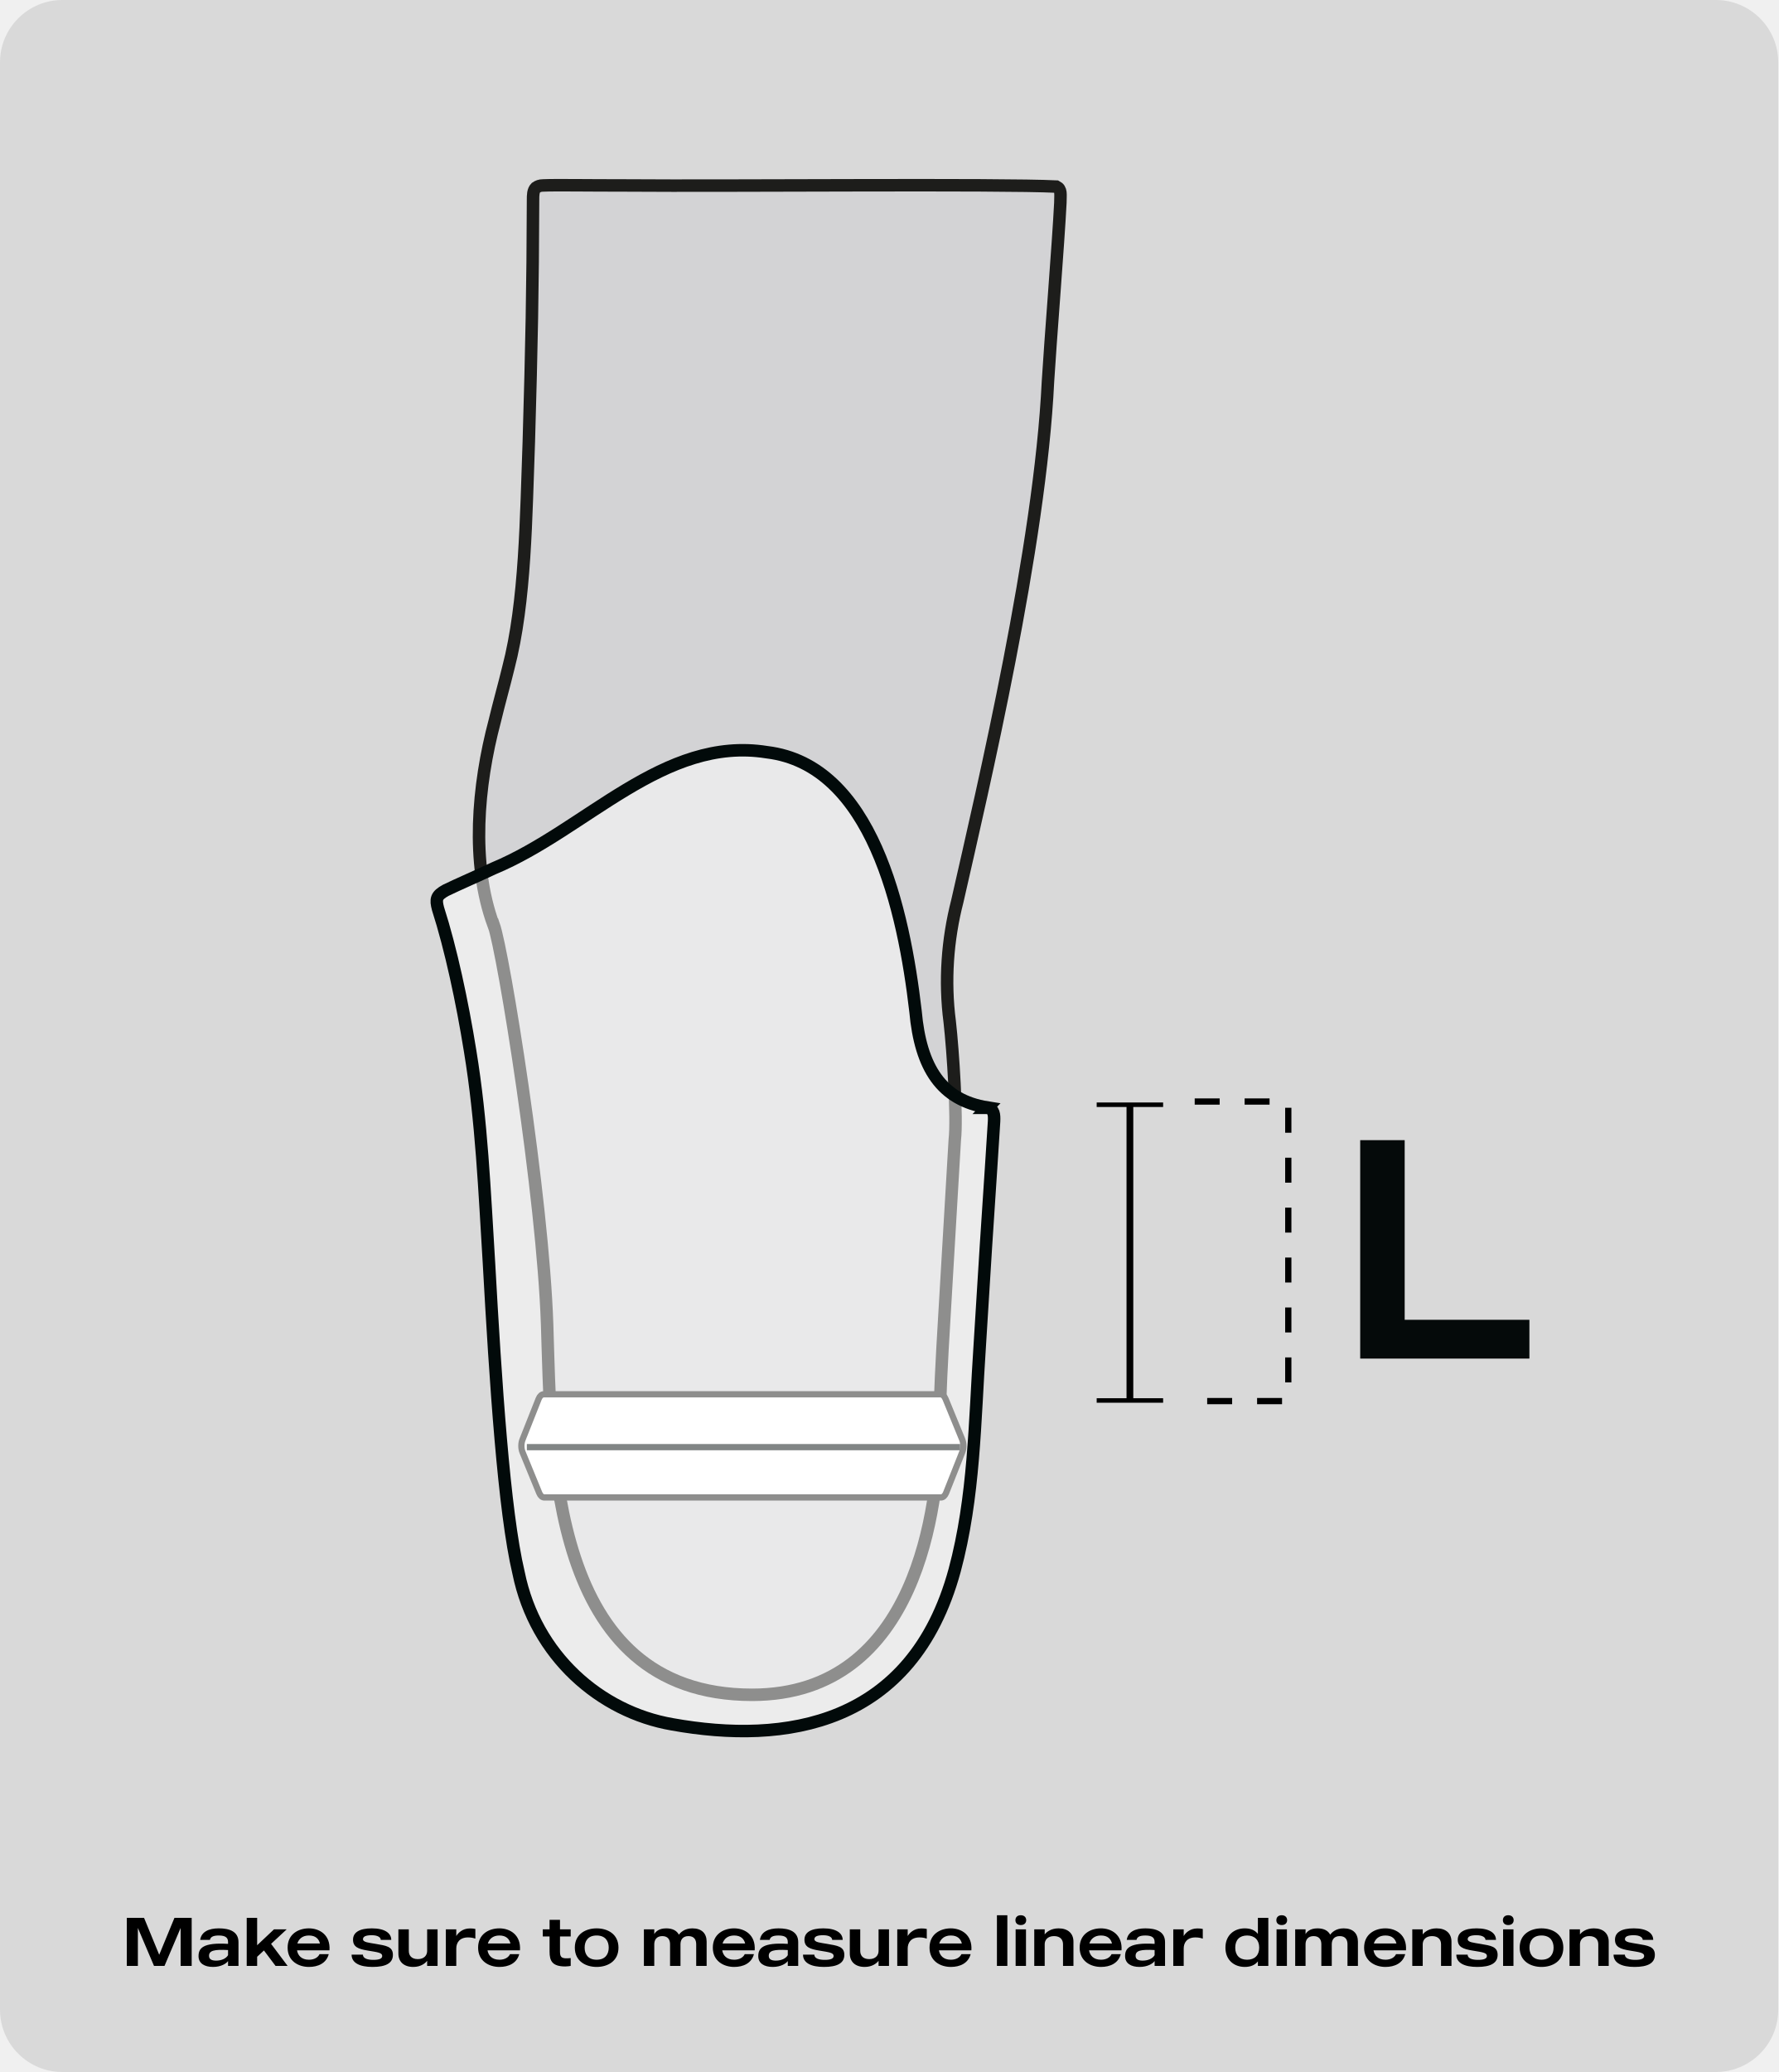
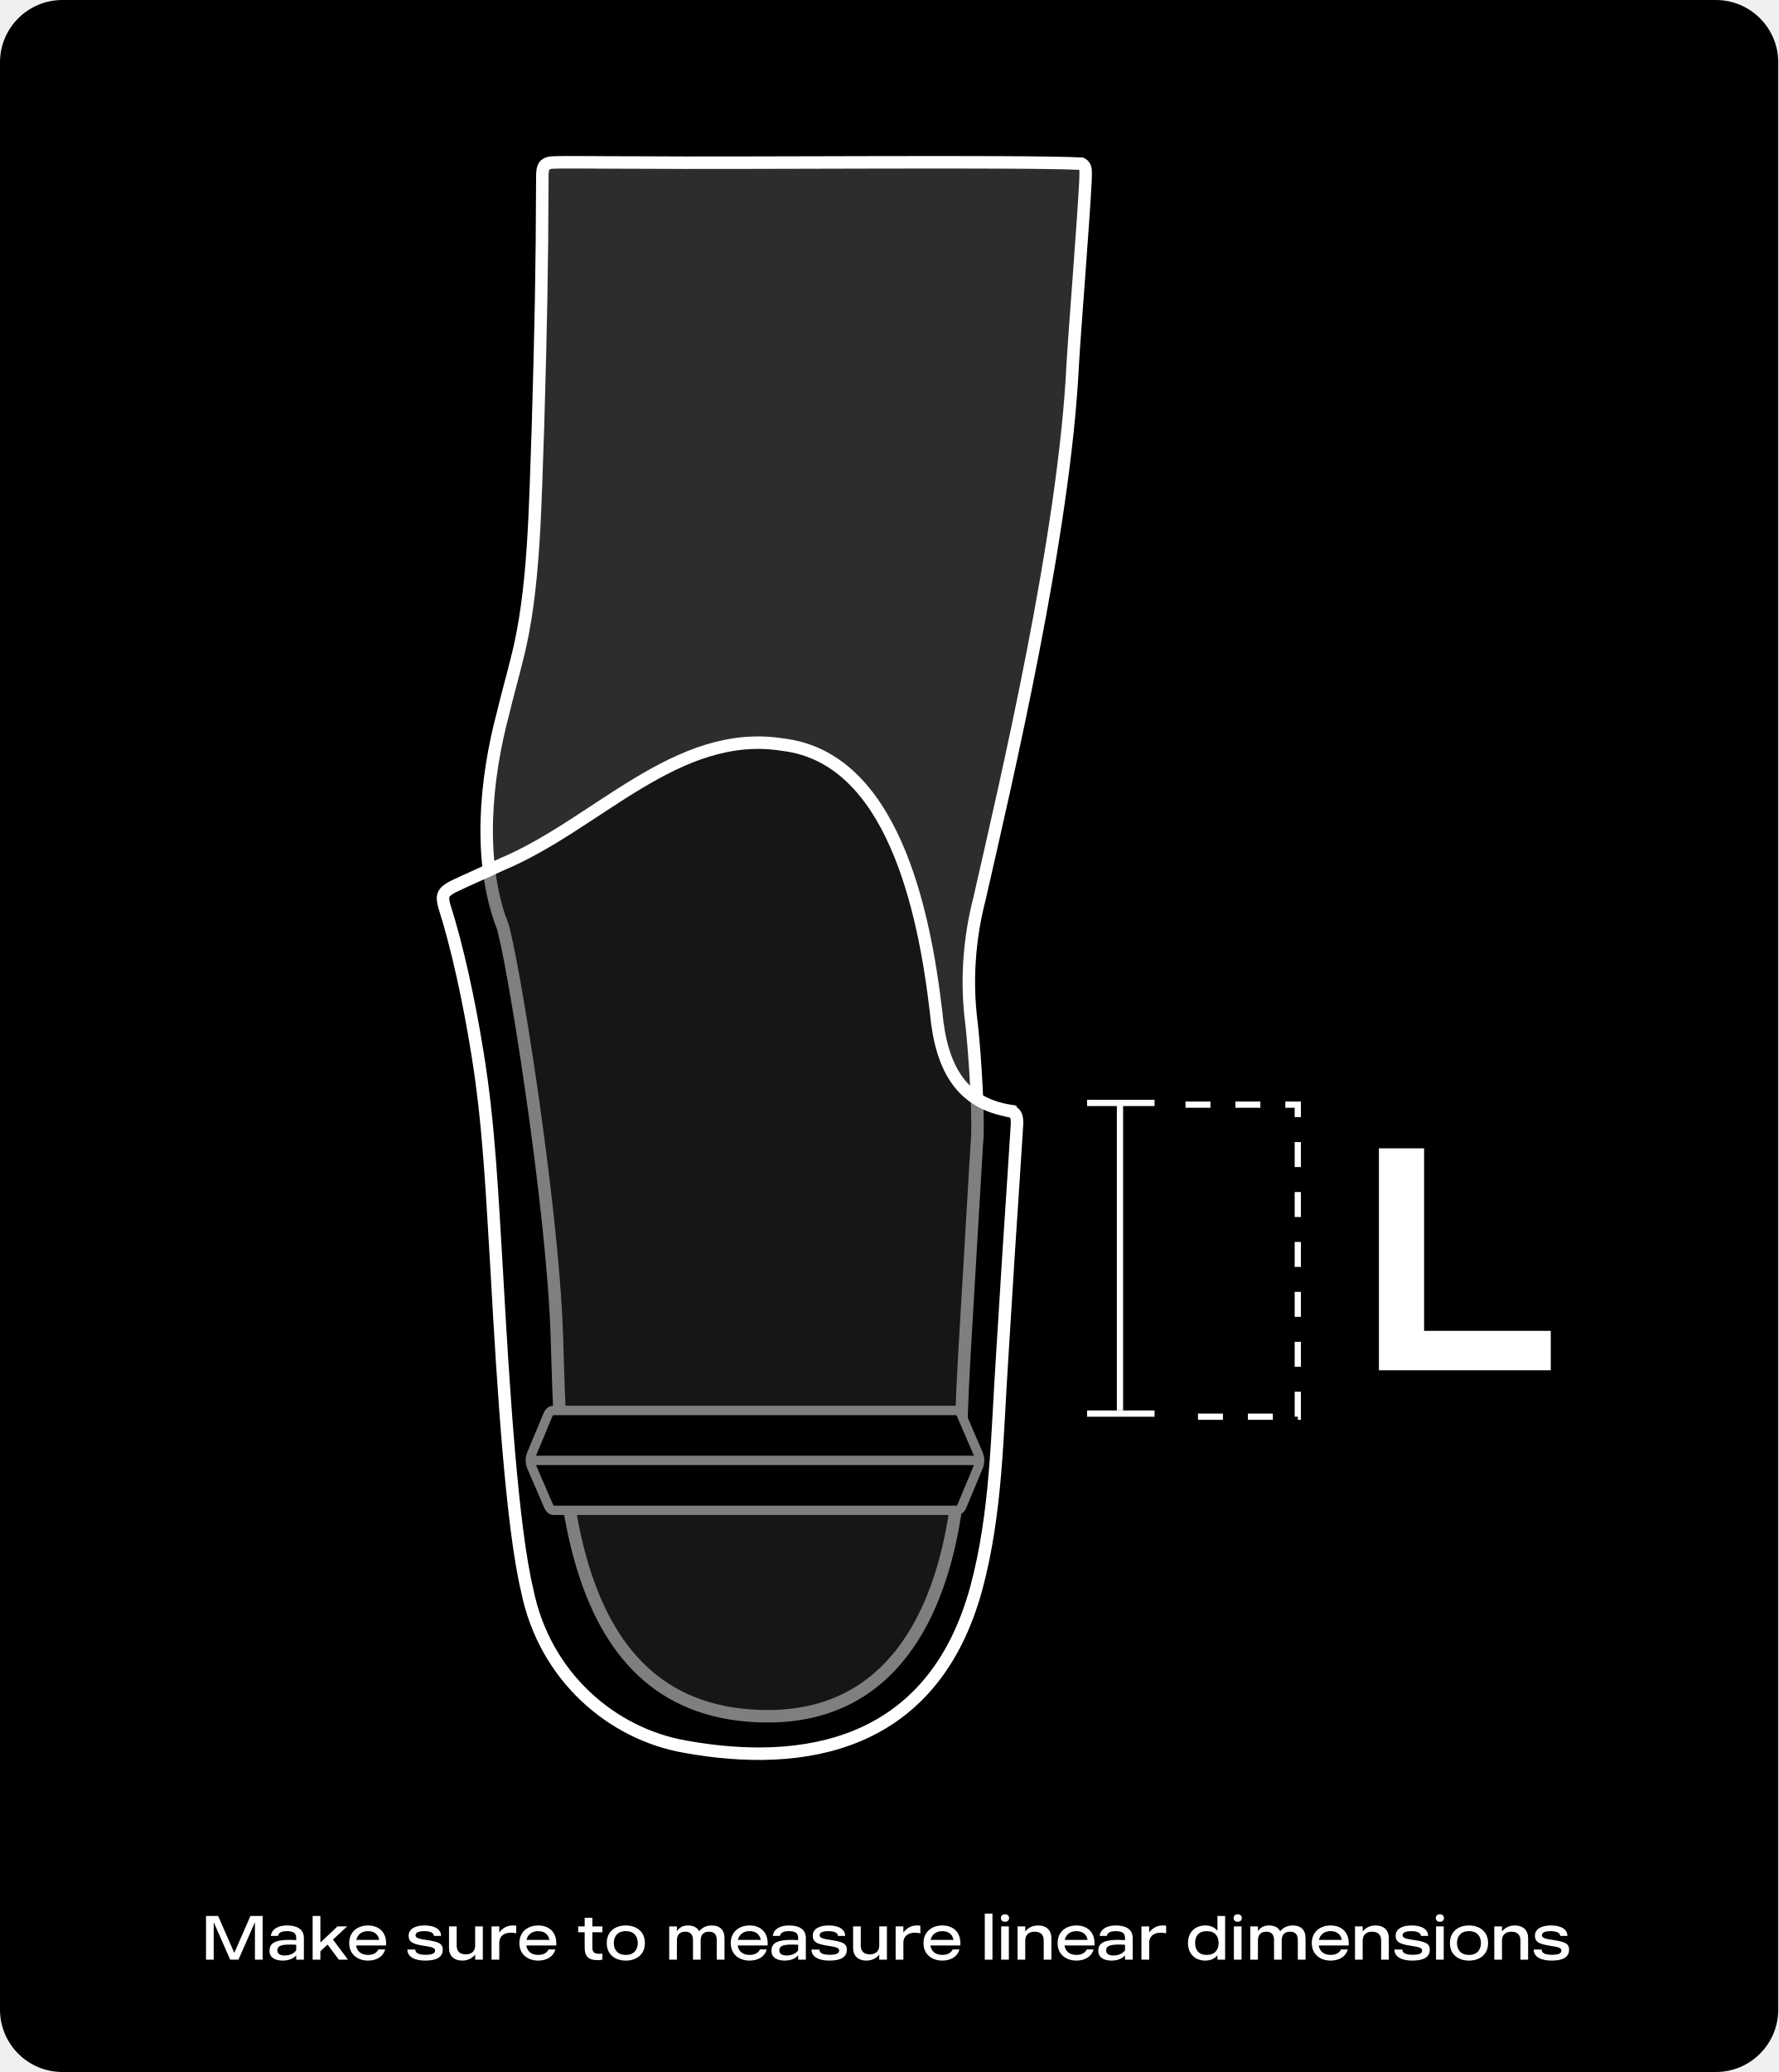
<svg xmlns="http://www.w3.org/2000/svg" width="285" height="332" viewBox="0 0 285 332" fill="none">
-   <rect width="285" height="332" rx="10" fill="#D9D9D9" />
-   <path d="M79.069 148.139C75.46 138.274 76.543 125.887 79.295 115.527C79.972 112.689 80.784 109.851 81.461 107.058C84.258 96.382 84.303 82.599 84.755 70.752C85.206 55.121 85.386 46.563 85.431 32.013C85.431 31.292 85.431 30.527 85.883 30.076C86.199 29.851 86.56 29.716 87.011 29.716C88.951 29.626 93.824 29.716 100.412 29.716C116.836 29.851 160.199 29.446 169.313 29.896C170.171 30.346 169.945 31.112 169.945 32.509C169.629 38.86 168.321 55.031 167.96 61.112C166.696 87.599 157.536 126.337 153.43 144.401C151.851 150.527 151.355 157.193 152.212 163.725C152.753 168.5 153.43 179.13 153.024 182.644L151.31 211.743C150.949 217.689 150.633 223.635 150.543 229.581C150.317 240.617 147.339 271.563 120.536 271.563C87.913 271.563 88.365 232.779 87.688 212.238C87.011 191.653 80.694 152.554 79.115 148.139H79.069Z" fill="#D3D3D5" stroke="#1D1D1B" stroke-width="2" stroke-miterlimit="10" />
-   <path d="M245.118 217.689H218V182.689H225.129V211.473H245.118V217.689Z" fill="#050A0A" />
-   <path d="M181.632 177.014H180.549V224.401H181.632V177.014Z" fill="black" />
-   <path d="M186.414 224.041H175.766V224.762H186.414V224.041Z" fill="black" />
-   <path d="M186.414 176.653H175.766V177.374H186.414V176.653Z" fill="black" />
-   <path d="M191.475 176.5H206.475V224.5H191.976" stroke="black" stroke-miterlimit="9.999" stroke-dasharray="4 4" />
-   <path d="M150.724 223.41H87.147C86.831 223.41 86.515 223.68 86.335 224.131L83.763 230.617C83.492 231.248 83.492 232.104 83.763 232.734L86.425 239.221C86.605 239.671 86.921 239.942 87.237 239.942H150.814C151.13 239.942 151.446 239.671 151.626 239.221L154.198 232.734C154.469 232.104 154.469 231.248 154.198 230.617L151.536 224.131C151.355 223.68 151.039 223.41 150.724 223.41Z" fill="white" stroke="#1D1D1B" stroke-miterlimit="10" />
-   <path d="M84.439 231.878H153.882" stroke="#020A0A" stroke-miterlimit="10" />
-   <path d="M158.283 177.463C150.883 176.292 147.544 171.112 146.732 162.058C144.837 145.797 139.783 122.554 122.907 120.527C106.393 117.869 93.939 132.959 79.139 139.13C76.657 140.301 73.409 141.698 71.468 142.644C69.889 143.5 69.799 144.085 70.205 145.617C72.236 151.923 74.085 160.527 75.349 168.409C77.199 179.671 77.65 190.797 78.372 202.464C79.41 221.157 80.763 242.148 83.11 252.013C85.817 265.346 96.24 274.31 107.746 276.292C125.795 279.536 146.19 276.608 153.004 251.608C156.162 239.851 156.207 227.869 157.02 215.707C157.335 210.482 157.696 205.031 158.012 199.761C158.644 189.986 159.14 182.869 159.321 179.671C159.366 178.635 159.321 177.734 158.283 177.509H158.238L158.283 177.463Z" fill="white" fill-opacity="0.5" stroke="#020A0A" stroke-width="2" stroke-miterlimit="10" />
-   <path d="M27.96 307.3H30.721V315H28.95V308.917L26.365 315H24.682L22.097 308.917V315H20.326V307.3H23.087L25.518 313.218L27.96 307.3ZM35.065 308.983C36.748 308.983 38.222 309.467 38.222 311.194V315H36.55V314.219C36.297 314.604 35.45 315.165 34.141 315.165C32.766 315.165 31.82 314.593 31.82 313.438C31.82 312.206 32.458 311.216 36.55 311.469V311.194C36.55 310.578 36.275 310.127 35.065 310.127C34.053 310.127 33.734 310.424 33.646 310.831H32.084C32.271 309.533 33.459 308.983 35.065 308.983ZM36.55 313.284V312.459C34.328 312.338 33.503 312.547 33.503 313.383C33.503 313.933 33.91 314.153 34.636 314.153C35.538 314.153 36.242 313.801 36.55 313.284ZM44.161 315L42.302 312.525L41.213 313.537V315H39.541V307.3H41.213V311.689L43.919 309.137H45.954L43.446 311.469L46.097 315H44.161ZM52.807 312.503H47.604C47.736 313.306 48.297 314.01 49.518 314.01C50.409 314.01 50.981 313.614 51.212 313.119H52.686C52.301 314.582 50.97 315.165 49.518 315.165C47.846 315.165 46.097 314.241 46.097 312.074C46.097 309.907 47.824 308.983 49.507 308.983C51.212 308.983 52.983 310.028 52.807 312.503ZM49.507 310.127C48.462 310.127 47.879 310.699 47.659 311.403H51.278C51.102 310.699 50.607 310.127 49.507 310.127ZM60.2 311.469C61.85 311.755 62.972 311.876 62.972 313.229C62.972 314.571 61.828 315.165 59.705 315.165C57.637 315.165 56.35 314.516 56.35 313.196H58.165C58.165 313.779 58.858 314.032 59.815 314.032C60.761 314.032 61.256 313.856 61.256 313.405C61.256 312.877 60.53 312.811 58.968 312.547C57.417 312.294 56.581 311.964 56.581 310.798C56.581 309.621 57.626 308.983 59.606 308.983C61.674 308.983 62.708 309.753 62.708 310.831H61.025C61.025 310.457 60.596 310.083 59.584 310.083C58.671 310.083 58.176 310.27 58.176 310.721C58.176 311.227 59.155 311.282 60.2 311.469ZM66.237 315.165C64.73 315.165 63.85 314.34 63.85 313.02V309.137H65.522V312.602C65.522 313.306 65.929 313.911 66.963 313.911C67.997 313.911 68.459 313.284 68.459 312.602V309.137H70.131V315H68.459V314.175C68.206 314.527 67.491 315.165 66.237 315.165ZM75.317 308.994C75.702 308.994 75.988 309.027 76.186 309.082V310.622H76.131C75.922 310.534 75.526 310.435 75.02 310.435C73.634 310.435 73.128 311.304 73.128 312.217V315H71.456V309.137H73.128V310.215C73.37 309.797 74.063 308.994 75.317 308.994ZM83.336 312.503H78.133C78.265 313.306 78.826 314.01 80.047 314.01C80.938 314.01 81.51 313.614 81.741 313.119H83.215C82.83 314.582 81.499 315.165 80.047 315.165C78.375 315.165 76.626 314.241 76.626 312.074C76.626 309.907 78.353 308.983 80.036 308.983C81.741 308.983 83.512 310.028 83.336 312.503ZM80.036 310.127C78.991 310.127 78.408 310.699 78.188 311.403H81.807C81.631 310.699 81.136 310.127 80.036 310.127ZM91.466 310.281H89.751V312.745C89.751 313.702 90.103 313.889 91.466 313.746V315C91.246 315.033 90.983 315.088 90.597 315.088C88.486 315.088 88.079 314.175 88.079 312.712V310.281H86.99V309.137H88.079V307.619H89.751V309.137H91.466V310.281ZM95.625 308.983C97.341 308.983 99.123 309.863 99.123 312.074C99.123 314.285 97.341 315.165 95.625 315.165C93.92 315.165 92.127 314.285 92.127 312.074C92.127 309.863 93.92 308.983 95.625 308.983ZM95.625 314.01C97.033 314.01 97.561 313.097 97.561 312.074C97.561 311.04 97.033 310.127 95.625 310.127C94.217 310.127 93.7 311.04 93.7 312.074C93.7 313.097 94.217 314.01 95.625 314.01ZM110.965 308.983C112.472 308.983 113.253 309.797 113.253 311.117V315H111.581V311.535C111.581 310.831 111.273 310.226 110.338 310.226C109.403 310.226 109.062 310.842 109.062 311.535V315H107.39V311.535C107.39 310.831 107.082 310.226 106.147 310.226C105.212 310.226 104.86 310.853 104.86 311.535V315H103.199V309.137H104.86V309.907C105.069 309.544 105.575 308.983 106.774 308.983C107.797 308.983 108.479 309.357 108.809 310.006C109.018 309.687 109.678 308.983 110.965 308.983ZM120.955 312.503H115.752C115.884 313.306 116.445 314.01 117.666 314.01C118.557 314.01 119.129 313.614 119.36 313.119H120.834C120.449 314.582 119.118 315.165 117.666 315.165C115.994 315.165 114.245 314.241 114.245 312.074C114.245 309.907 115.972 308.983 117.655 308.983C119.36 308.983 121.131 310.028 120.955 312.503ZM117.655 310.127C116.61 310.127 116.027 310.699 115.807 311.403H119.426C119.25 310.699 118.755 310.127 117.655 310.127ZM124.773 308.983C126.456 308.983 127.93 309.467 127.93 311.194V315H126.258V314.219C126.005 314.604 125.158 315.165 123.849 315.165C122.474 315.165 121.528 314.593 121.528 313.438C121.528 312.206 122.166 311.216 126.258 311.469V311.194C126.258 310.578 125.983 310.127 124.773 310.127C123.761 310.127 123.442 310.424 123.354 310.831H121.792C121.979 309.533 123.167 308.983 124.773 308.983ZM126.258 313.284V312.459C124.036 312.338 123.211 312.547 123.211 313.383C123.211 313.933 123.618 314.153 124.344 314.153C125.246 314.153 125.95 313.801 126.258 313.284ZM132.549 311.469C134.199 311.755 135.321 311.876 135.321 313.229C135.321 314.571 134.177 315.165 132.054 315.165C129.986 315.165 128.699 314.516 128.699 313.196H130.514C130.514 313.779 131.207 314.032 132.164 314.032C133.11 314.032 133.605 313.856 133.605 313.405C133.605 312.877 132.879 312.811 131.317 312.547C129.766 312.294 128.93 311.964 128.93 310.798C128.93 309.621 129.975 308.983 131.955 308.983C134.023 308.983 135.057 309.753 135.057 310.831H133.374C133.374 310.457 132.945 310.083 131.933 310.083C131.02 310.083 130.525 310.27 130.525 310.721C130.525 311.227 131.504 311.282 132.549 311.469ZM138.586 315.165C137.079 315.165 136.199 314.34 136.199 313.02V309.137H137.871V312.602C137.871 313.306 138.278 313.911 139.312 313.911C140.346 313.911 140.808 313.284 140.808 312.602V309.137H142.48V315H140.808V314.175C140.555 314.527 139.84 315.165 138.586 315.165ZM147.666 308.994C148.051 308.994 148.337 309.027 148.535 309.082V310.622H148.48C148.271 310.534 147.875 310.435 147.369 310.435C145.983 310.435 145.477 311.304 145.477 312.217V315H143.805V309.137H145.477V310.215C145.719 309.797 146.412 308.994 147.666 308.994ZM155.685 312.503H150.482C150.614 313.306 151.175 314.01 152.396 314.01C153.287 314.01 153.859 313.614 154.09 313.119H155.564C155.179 314.582 153.848 315.165 152.396 315.165C150.724 315.165 148.975 314.241 148.975 312.074C148.975 309.907 150.702 308.983 152.385 308.983C154.09 308.983 155.861 310.028 155.685 312.503ZM152.385 310.127C151.34 310.127 150.757 310.699 150.537 311.403H154.156C153.98 310.699 153.485 310.127 152.385 310.127ZM159.778 306.882H161.45V315H159.778V306.882ZM162.775 315V309.137H164.436V315H162.775ZM163.6 308.455C163.094 308.455 162.742 308.169 162.742 307.674C162.742 307.168 163.094 306.882 163.6 306.882C164.106 306.882 164.469 307.168 164.469 307.674C164.469 308.169 164.106 308.455 163.6 308.455ZM169.656 308.983C171.163 308.983 172.043 309.797 172.043 311.117V315H170.371V311.535C170.371 310.831 169.964 310.226 168.93 310.226C167.896 310.226 167.434 310.853 167.434 311.535V315H165.762V309.137H167.434V309.962C167.687 309.61 168.402 308.983 169.656 308.983ZM179.747 312.503H174.544C174.676 313.306 175.237 314.01 176.458 314.01C177.349 314.01 177.921 313.614 178.152 313.119H179.626C179.241 314.582 177.91 315.165 176.458 315.165C174.786 315.165 173.037 314.241 173.037 312.074C173.037 309.907 174.764 308.983 176.447 308.983C178.152 308.983 179.923 310.028 179.747 312.503ZM176.447 310.127C175.402 310.127 174.819 310.699 174.599 311.403H178.218C178.042 310.699 177.547 310.127 176.447 310.127ZM183.565 308.983C185.248 308.983 186.722 309.467 186.722 311.194V315H185.05V314.219C184.797 314.604 183.95 315.165 182.641 315.165C181.266 315.165 180.32 314.593 180.32 313.438C180.32 312.206 180.958 311.216 185.05 311.469V311.194C185.05 310.578 184.775 310.127 183.565 310.127C182.553 310.127 182.234 310.424 182.146 310.831H180.584C180.771 309.533 181.959 308.983 183.565 308.983ZM185.05 313.284V312.459C182.828 312.338 182.003 312.547 182.003 313.383C182.003 313.933 182.41 314.153 183.136 314.153C184.038 314.153 184.742 313.801 185.05 313.284ZM191.902 308.994C192.287 308.994 192.573 309.027 192.771 309.082V310.622H192.716C192.507 310.534 192.111 310.435 191.605 310.435C190.219 310.435 189.713 311.304 189.713 312.217V315H188.041V309.137H189.713V310.215C189.955 309.797 190.648 308.994 191.902 308.994ZM201.604 307.3H203.276V315H201.604V314.274C201.175 314.824 200.493 315.165 199.503 315.165C197.798 315.165 196.401 314.065 196.401 312.074C196.401 310.083 197.798 308.983 199.503 308.983C200.493 308.983 201.175 309.324 201.604 309.874V307.3ZM199.877 314.01C201.076 314.01 201.813 313.306 201.813 312.074C201.813 310.842 201.076 310.127 199.877 310.127C198.667 310.127 197.974 310.842 197.974 312.074C197.974 313.306 198.667 314.01 199.877 314.01ZM204.595 315V309.137H206.256V315H204.595ZM205.42 308.455C204.914 308.455 204.562 308.169 204.562 307.674C204.562 307.168 204.914 306.882 205.42 306.882C205.926 306.882 206.289 307.168 206.289 307.674C206.289 308.169 205.926 308.455 205.42 308.455ZM215.347 308.983C216.854 308.983 217.635 309.797 217.635 311.117V315H215.963V311.535C215.963 310.831 215.655 310.226 214.72 310.226C213.785 310.226 213.444 310.842 213.444 311.535V315H211.772V311.535C211.772 310.831 211.464 310.226 210.529 310.226C209.594 310.226 209.242 310.853 209.242 311.535V315H207.581V309.137H209.242V309.907C209.451 309.544 209.957 308.983 211.156 308.983C212.179 308.983 212.861 309.357 213.191 310.006C213.4 309.687 214.06 308.983 215.347 308.983ZM225.337 312.503H220.134C220.266 313.306 220.827 314.01 222.048 314.01C222.939 314.01 223.511 313.614 223.742 313.119H225.216C224.831 314.582 223.5 315.165 222.048 315.165C220.376 315.165 218.627 314.241 218.627 312.074C218.627 309.907 220.354 308.983 222.037 308.983C223.742 308.983 225.513 310.028 225.337 312.503ZM222.037 310.127C220.992 310.127 220.409 310.699 220.189 311.403H223.808C223.632 310.699 223.137 310.127 222.037 310.127ZM230.242 308.983C231.748 308.983 232.629 309.797 232.629 311.117V315H230.957V311.535C230.957 310.831 230.55 310.226 229.516 310.226C228.482 310.226 228.02 310.853 228.02 311.535V315H226.348V309.137H228.02V309.962C228.273 309.61 228.988 308.983 230.242 308.983ZM237.253 311.469C238.903 311.755 240.025 311.876 240.025 313.229C240.025 314.571 238.881 315.165 236.758 315.165C234.69 315.165 233.403 314.516 233.403 313.196H235.218C235.218 313.779 235.911 314.032 236.868 314.032C237.814 314.032 238.309 313.856 238.309 313.405C238.309 312.877 237.583 312.811 236.021 312.547C234.47 312.294 233.634 311.964 233.634 310.798C233.634 309.621 234.679 308.983 236.659 308.983C238.727 308.983 239.761 309.753 239.761 310.831H238.078C238.078 310.457 237.649 310.083 236.637 310.083C235.724 310.083 235.229 310.27 235.229 310.721C235.229 311.227 236.208 311.282 237.253 311.469ZM240.903 315V309.137H242.564V315H240.903ZM241.728 308.455C241.222 308.455 240.87 308.169 240.87 307.674C240.87 307.168 241.222 306.882 241.728 306.882C242.234 306.882 242.597 307.168 242.597 307.674C242.597 308.169 242.234 308.455 241.728 308.455ZM247.057 308.983C248.773 308.983 250.555 309.863 250.555 312.074C250.555 314.285 248.773 315.165 247.057 315.165C245.352 315.165 243.559 314.285 243.559 312.074C243.559 309.863 245.352 308.983 247.057 308.983ZM247.057 314.01C248.465 314.01 248.993 313.097 248.993 312.074C248.993 311.04 248.465 310.127 247.057 310.127C245.649 310.127 245.132 311.04 245.132 312.074C245.132 313.097 245.649 314.01 247.057 314.01ZM255.443 308.983C256.95 308.983 257.83 309.797 257.83 311.117V315H256.158V311.535C256.158 310.831 255.751 310.226 254.717 310.226C253.683 310.226 253.221 310.853 253.221 311.535V315H251.549V309.137H253.221V309.962C253.474 309.61 254.189 308.983 255.443 308.983ZM262.454 311.469C264.104 311.755 265.226 311.876 265.226 313.229C265.226 314.571 264.082 315.165 261.959 315.165C259.891 315.165 258.604 314.516 258.604 313.196H260.419C260.419 313.779 261.112 314.032 262.069 314.032C263.015 314.032 263.51 313.856 263.51 313.405C263.51 312.877 262.784 312.811 261.222 312.547C259.671 312.294 258.835 311.964 258.835 310.798C258.835 309.621 259.88 308.983 261.86 308.983C263.928 308.983 264.962 309.753 264.962 310.831H263.279C263.279 310.457 262.85 310.083 261.838 310.083C260.925 310.083 260.43 310.27 260.43 310.721C260.43 311.227 261.409 311.282 262.454 311.469Z" fill="black" />
+   <rect width="285" height="332" rx="10" fill="black" />
+   <path d="M40.14 307H42.09V314H40.86V307.99L38.22 314H36.89L34.25 307.99V314H33.02V307H34.96L37.55 312.91L40.14 307ZM45.984 308.52C47.454 308.52 48.704 309.01 48.704 310.54V314H47.474V313.31C47.214 313.61 46.574 314.15 45.324 314.15C44.044 314.15 43.194 313.62 43.194 312.6C43.194 311.5 43.794 310.63 47.474 310.87V310.54C47.474 309.8 47.094 309.43 45.984 309.43C45.034 309.43 44.644 309.74 44.554 310.19H43.404C43.564 309.07 44.604 308.52 45.984 308.52ZM47.474 312.5V311.61C45.254 311.5 44.454 311.69 44.454 312.52C44.454 313.06 44.874 313.33 45.584 313.33C46.524 313.33 47.144 312.98 47.474 312.5ZM54.307 314L52.497 311.58L51.347 312.66V314H50.107V307H51.347V311.26L54.097 308.67H55.637L53.367 310.78L55.767 314H54.307ZM58.967 308.52C60.657 308.52 62.017 309.52 61.877 311.73H57.077C57.217 312.64 57.867 313.24 58.987 313.24C60.027 313.24 60.467 312.74 60.647 312.36H61.727C61.457 313.45 60.417 314.15 58.987 314.15C57.467 314.15 55.967 313.28 55.967 311.34C55.967 309.43 57.437 308.52 58.967 308.52ZM57.107 310.83H60.777C60.617 309.99 60.037 309.43 58.967 309.43C57.977 309.43 57.297 309.99 57.107 310.83ZM68.601 310.88C70.111 311.14 70.961 311.34 70.961 312.39C70.961 313.63 69.931 314.15 68.151 314.15C66.531 314.15 65.291 313.59 65.291 312.38H66.561C66.561 312.96 67.131 313.22 68.251 313.22C69.341 313.22 69.731 312.95 69.731 312.55C69.731 311.96 68.841 311.95 67.481 311.7C66.101 311.44 65.491 311.12 65.491 310.17C65.491 309.1 66.491 308.52 68.061 308.52C69.771 308.52 70.691 309.2 70.691 310.19H69.541C69.541 309.85 69.181 309.43 68.041 309.43C66.971 309.43 66.601 309.7 66.601 310.11C66.601 310.65 67.651 310.72 68.601 310.88ZM76.153 308.67H77.383V314H76.153V313.18C75.903 313.53 75.223 314.15 74.113 314.15C72.723 314.15 71.963 313.36 71.963 312.12V308.67H73.193V311.75C73.193 312.65 73.683 313.15 74.653 313.15C75.623 313.15 76.153 312.59 76.153 311.75V308.67ZM82.149 308.52C82.389 308.52 82.529 308.53 82.739 308.56V309.78H82.699C82.489 309.72 82.219 309.68 81.879 309.68C80.529 309.68 80.019 310.46 80.019 311.29V314H78.779V308.67H80.019V309.67C80.259 309.28 80.999 308.52 82.149 308.52ZM86.242 308.52C87.932 308.52 89.292 309.52 89.152 311.73H84.352C84.492 312.64 85.142 313.24 86.262 313.24C87.302 313.24 87.742 312.74 87.922 312.36H89.002C88.732 313.45 87.692 314.15 86.262 314.15C84.742 314.15 83.242 313.28 83.242 311.34C83.242 309.43 84.712 308.52 86.242 308.52ZM84.382 310.83H88.052C87.892 309.99 87.312 309.43 86.242 309.43C85.252 309.43 84.572 309.99 84.382 310.83ZM96.546 309.61H94.936V312.01C94.936 312.91 95.296 313.16 96.546 313.03V313.99C96.366 314.04 96.096 314.08 95.846 314.08C94.226 314.08 93.706 313.42 93.706 312.01V309.61H92.666V308.67H93.706V307.29H94.936V308.67H96.546V309.61ZM100.296 308.52C101.856 308.52 103.356 309.37 103.356 311.34C103.356 313.31 101.856 314.15 100.296 314.15C98.736 314.15 97.246 313.31 97.246 311.34C97.246 309.37 98.736 308.52 100.296 308.52ZM100.296 313.24C101.726 313.24 102.216 312.27 102.216 311.34C102.216 310.4 101.726 309.43 100.296 309.43C98.866 309.43 98.376 310.4 98.376 311.34C98.376 312.27 98.866 313.24 100.296 313.24ZM114.056 308.52C115.446 308.52 116.116 309.31 116.116 310.55V314H114.876V310.92C114.876 310.02 114.546 309.52 113.606 309.52C112.676 309.52 112.296 310.12 112.296 310.92V314H111.066V310.92C111.066 310.02 110.726 309.52 109.796 309.52C108.866 309.52 108.486 310.12 108.486 310.92V314H107.256V308.67H108.486V309.45C108.686 309.1 109.196 308.52 110.236 308.52C111.156 308.52 111.756 308.86 112.056 309.45C112.326 309.09 112.986 308.52 114.056 308.52ZM120.119 308.52C121.809 308.52 123.169 309.52 123.029 311.73H118.229C118.369 312.64 119.019 313.24 120.139 313.24C121.179 313.24 121.619 312.74 121.799 312.36H122.879C122.609 313.45 121.569 314.15 120.139 314.15C118.619 314.15 117.119 313.28 117.119 311.34C117.119 309.43 118.589 308.52 120.119 308.52ZM118.259 310.83H121.929C121.769 309.99 121.189 309.43 120.119 309.43C119.129 309.43 118.449 309.99 118.259 310.83ZM126.433 308.52C127.903 308.52 129.153 309.01 129.153 310.54V314H127.923V313.31C127.663 313.61 127.023 314.15 125.773 314.15C124.493 314.15 123.643 313.62 123.643 312.6C123.643 311.5 124.243 310.63 127.923 310.87V310.54C127.923 309.8 127.543 309.43 126.433 309.43C125.483 309.43 125.093 309.74 125.003 310.19H123.853C124.013 309.07 125.053 308.52 126.433 308.52ZM127.923 312.5V311.61C125.703 311.5 124.903 311.69 124.903 312.52C124.903 313.06 125.323 313.33 126.033 313.33C126.973 313.33 127.593 312.98 127.923 312.5ZM133.366 310.88C134.876 311.14 135.726 311.34 135.726 312.39C135.726 313.63 134.696 314.15 132.916 314.15C131.296 314.15 130.056 313.59 130.056 312.38H131.326C131.326 312.96 131.896 313.22 133.016 313.22C134.106 313.22 134.496 312.95 134.496 312.55C134.496 311.96 133.606 311.95 132.246 311.7C130.866 311.44 130.256 311.12 130.256 310.17C130.256 309.1 131.256 308.52 132.826 308.52C134.536 308.52 135.456 309.2 135.456 310.19H134.306C134.306 309.85 133.946 309.43 132.806 309.43C131.736 309.43 131.366 309.7 131.366 310.11C131.366 310.65 132.416 310.72 133.366 310.88ZM140.918 308.67H142.148V314H140.918V313.18C140.668 313.53 139.988 314.15 138.878 314.15C137.488 314.15 136.728 313.36 136.728 312.12V308.67H137.958V311.75C137.958 312.65 138.448 313.15 139.418 313.15C140.388 313.15 140.918 312.59 140.918 311.75V308.67ZM146.915 308.52C147.155 308.52 147.295 308.53 147.505 308.56V309.78H147.465C147.255 309.72 146.985 309.68 146.645 309.68C145.295 309.68 144.785 310.46 144.785 311.29V314H143.545V308.67H144.785V309.67C145.025 309.28 145.765 308.52 146.915 308.52ZM151.008 308.52C152.698 308.52 154.058 309.52 153.918 311.73H149.118C149.258 312.64 149.908 313.24 151.028 313.24C152.068 313.24 152.508 312.74 152.688 312.36H153.768C153.498 313.45 152.458 314.15 151.028 314.15C149.508 314.15 148.008 313.28 148.008 311.34C148.008 309.43 149.478 308.52 151.008 308.52ZM149.148 310.83H152.818C152.658 309.99 152.078 309.43 151.008 309.43C150.018 309.43 149.338 309.99 149.148 310.83ZM157.832 306.62H159.062V314H157.832V306.62ZM160.459 314V308.67H161.689V314H160.459ZM161.069 307.93C160.689 307.93 160.419 307.71 160.419 307.33C160.419 306.95 160.689 306.73 161.069 306.73C161.459 306.73 161.729 306.95 161.729 307.33C161.729 307.71 161.459 307.93 161.069 307.93ZM166.356 308.52C167.746 308.52 168.506 309.31 168.506 310.55V314H167.276V310.92C167.276 310.02 166.786 309.52 165.816 309.52C164.846 309.52 164.316 310.08 164.316 310.92V314H163.086V308.67H164.316V309.49C164.566 309.14 165.246 308.52 166.356 308.52ZM172.502 308.52C174.192 308.52 175.552 309.52 175.412 311.73H170.612C170.752 312.64 171.402 313.24 172.522 313.24C173.562 313.24 174.002 312.74 174.182 312.36H175.262C174.992 313.45 173.952 314.15 172.522 314.15C171.002 314.15 169.502 313.28 169.502 311.34C169.502 309.43 170.972 308.52 172.502 308.52ZM170.642 310.83H174.312C174.152 309.99 173.572 309.43 172.502 309.43C171.512 309.43 170.832 309.99 170.642 310.83ZM178.816 308.52C180.286 308.52 181.536 309.01 181.536 310.54V314H180.306V313.31C180.046 313.61 179.406 314.15 178.156 314.15C176.876 314.15 176.026 313.62 176.026 312.6C176.026 311.5 176.626 310.63 180.306 310.87V310.54C180.306 309.8 179.926 309.43 178.816 309.43C177.866 309.43 177.476 309.74 177.386 310.19H176.236C176.396 309.07 177.436 308.52 178.816 308.52ZM180.306 312.5V311.61C178.086 311.5 177.286 311.69 177.286 312.52C177.286 313.06 177.706 313.33 178.416 313.33C179.356 313.33 179.976 312.98 180.306 312.5ZM186.309 308.52C186.549 308.52 186.689 308.53 186.899 308.56V309.78H186.859C186.649 309.72 186.379 309.68 186.039 309.68C184.689 309.68 184.179 310.46 184.179 311.29V314H182.939V308.67H184.179V309.67C184.419 309.28 185.159 308.52 186.309 308.52ZM195.121 307H196.351V314H195.121V313.3C194.701 313.81 194.061 314.15 193.171 314.15C191.611 314.15 190.401 313.14 190.401 311.34C190.401 309.53 191.611 308.52 193.171 308.52C194.061 308.52 194.701 308.86 195.121 309.37V307ZM193.411 313.24C194.681 313.24 195.311 312.44 195.311 311.34C195.311 310.23 194.701 309.43 193.411 309.43C192.111 309.43 191.541 310.21 191.541 311.34C191.541 312.46 192.131 313.24 193.411 313.24ZM197.754 314V308.67H198.984V314H197.754ZM198.364 307.93C197.984 307.93 197.714 307.71 197.714 307.33C197.714 306.95 197.984 306.73 198.364 306.73C198.754 306.73 199.024 306.95 199.024 307.33C199.024 307.71 198.754 307.93 198.364 307.93ZM207.181 308.52C208.571 308.52 209.241 309.31 209.241 310.55V314H208.001V310.92C208.001 310.02 207.671 309.52 206.731 309.52C205.801 309.52 205.421 310.12 205.421 310.92V314H204.191V310.92C204.191 310.02 203.851 309.52 202.921 309.52C201.991 309.52 201.611 310.12 201.611 310.92V314H200.381V308.67H201.611V309.45C201.811 309.1 202.321 308.52 203.361 308.52C204.281 308.52 204.881 308.86 205.181 309.45C205.451 309.09 206.111 308.52 207.181 308.52ZM213.244 308.52C214.934 308.52 216.294 309.52 216.154 311.73H211.354C211.494 312.64 212.144 313.24 213.264 313.24C214.304 313.24 214.744 312.74 214.924 312.36H216.004C215.734 313.45 214.694 314.15 213.264 314.15C211.744 314.15 210.244 313.28 210.244 311.34C210.244 309.43 211.714 308.52 213.244 308.52ZM211.384 310.83H215.054C214.894 309.99 214.314 309.43 213.244 309.43C212.254 309.43 211.574 309.99 211.384 310.83ZM220.438 308.52C221.828 308.52 222.588 309.31 222.588 310.55V314H221.358V310.92C221.358 310.02 220.868 309.52 219.898 309.52C218.928 309.52 218.398 310.08 218.398 310.92V314H217.168V308.67H218.398V309.49C218.648 309.14 219.328 308.52 220.438 308.52ZM226.794 310.88C228.304 311.14 229.154 311.34 229.154 312.39C229.154 313.63 228.124 314.15 226.344 314.15C224.724 314.15 223.484 313.59 223.484 312.38H224.754C224.754 312.96 225.324 313.22 226.444 313.22C227.534 313.22 227.924 312.95 227.924 312.55C227.924 311.96 227.034 311.95 225.674 311.7C224.294 311.44 223.684 311.12 223.684 310.17C223.684 309.1 224.684 308.52 226.254 308.52C227.964 308.52 228.884 309.2 228.884 310.19H227.734C227.734 309.85 227.374 309.43 226.234 309.43C225.164 309.43 224.794 309.7 224.794 310.11C224.794 310.65 225.844 310.72 226.794 310.88ZM230.156 314V308.67H231.386V314H230.156ZM230.766 307.93C230.386 307.93 230.116 307.71 230.116 307.33C230.116 306.95 230.386 306.73 230.766 306.73C231.156 306.73 231.426 306.95 231.426 307.33C231.426 307.71 231.156 307.93 230.766 307.93ZM235.433 308.52C236.993 308.52 238.493 309.37 238.493 311.34C238.493 313.31 236.993 314.15 235.433 314.15C233.873 314.15 232.383 313.31 232.383 311.34C232.383 309.37 233.873 308.52 235.433 308.52ZM235.433 313.24C236.863 313.24 237.353 312.27 237.353 311.34C237.353 310.4 236.863 309.43 235.433 309.43C234.003 309.43 233.513 310.4 233.513 311.34C233.513 312.27 234.003 313.24 235.433 313.24ZM242.762 308.52C244.152 308.52 244.912 309.31 244.912 310.55V314H243.682V310.92C243.682 310.02 243.192 309.52 242.222 309.52C241.252 309.52 240.722 310.08 240.722 310.92V314H239.492V308.67H240.722V309.49C240.972 309.14 241.652 308.52 242.762 308.52ZM249.118 310.88C250.628 311.14 251.478 311.34 251.478 312.39C251.478 313.63 250.448 314.15 248.668 314.15C247.048 314.15 245.808 313.59 245.808 312.38H247.078C247.078 312.96 247.648 313.22 248.768 313.22C249.858 313.22 250.248 312.95 250.248 312.55C250.248 311.96 249.358 311.95 247.998 311.7C246.618 311.44 246.008 311.12 246.008 310.17C246.008 309.1 247.008 308.52 248.578 308.52C250.288 308.52 251.208 309.2 251.208 310.19H250.058C250.058 309.85 249.698 309.43 248.558 309.43C247.488 309.43 247.118 309.7 247.118 310.11C247.118 310.65 248.168 310.72 249.118 310.88Z" fill="white" />
+   <path d="M248.543 219.56H221V184H228.241V213.244H248.543V219.56Z" fill="white" />
+   <path d="M180 177H179V226H180V177Z" fill="white" />
+   <path d="M185.043 226H174.228V227.007H185.043V226Z" fill="white" />
+   <path d="M185.043 176.219H174.228V177.226H185.043V176.219Z" fill="white" />
+   <path d="M190 177H208V227H190" stroke="white" stroke-miterlimit="10" stroke-dasharray="4 4" />
+   <path d="M80.367 147.947C76.649 137.792 77.764 125.041 80.599 114.375C81.296 111.454 82.133 108.533 82.83 105.658C85.712 94.668 85.758 80.479 86.223 68.284C86.688 52.194 86.874 43.383 86.92 28.406C86.92 27.664 86.92 26.876 87.385 26.412C87.71 26.18 88.082 26.041 88.547 26.041C90.546 25.948 95.565 26.041 102.351 26.041C119.269 26.18 163.933 25.763 173.322 26.227C174.205 26.69 173.972 27.479 173.972 28.916C173.647 35.454 172.299 52.101 171.927 58.361C170.626 85.626 161.191 125.504 156.962 144.098C155.335 150.405 154.824 157.267 155.707 163.991C156.264 168.906 156.962 179.849 156.543 183.466L154.777 213.421C154.405 219.542 154.08 225.663 153.987 231.784C153.755 243.144 150.687 275 123.08 275C89.477 275 89.941 235.076 89.244 213.931C88.547 192.74 82.04 152.491 80.413 147.947H80.367Z" fill="#2D2D2D" stroke="white" stroke-width="2" stroke-miterlimit="10" />
+   <path d="M153.262 226H88.646C88.325 226 88.004 226.262 87.82 226.698L85.206 232.975C84.931 233.586 84.931 234.414 85.206 235.025L87.912 241.302C88.096 241.738 88.416 242 88.737 242H153.354C153.675 242 153.996 241.738 154.18 241.302L156.794 235.025C157.069 234.414 157.069 233.586 156.794 232.975L154.088 226.698C153.904 226.262 153.583 226 153.262 226Z" fill="black" />
+   <path d="M153.262 225.25C154.003 225.25 154.53 225.821 154.776 226.4L157.477 232.667L157.54 232.821C157.836 233.597 157.817 234.559 157.485 235.312L157.486 235.312L154.872 241.591L154.871 241.594C154.626 242.176 154.098 242.75 153.354 242.75H88.737C87.993 242.75 87.465 242.176 87.22 241.594V241.593L84.517 235.321L84.518 235.32C84.16 234.516 84.16 233.469 84.522 232.667L87.127 226.409L87.128 226.406C87.373 225.824 87.901 225.25 88.645 225.25H153.262ZM88.662 226.761C88.626 226.792 88.564 226.86 88.511 226.985L88.512 226.986L85.898 233.264L85.894 233.273L85.889 233.284C85.703 233.698 85.703 234.302 85.889 234.716L85.895 234.728L88.6 241.006L88.603 241.012C88.656 241.138 88.717 241.208 88.754 241.239C88.761 241.244 88.766 241.247 88.77 241.25H153.321C153.325 241.247 153.33 241.244 153.336 241.239C153.374 241.208 153.435 241.138 153.488 241.012L156.101 234.736L156.105 234.727L156.11 234.716C156.296 234.302 156.296 233.698 156.11 233.284L156.104 233.272L153.399 226.994L153.396 226.988C153.343 226.862 153.282 226.792 153.245 226.761C153.238 226.756 153.233 226.753 153.229 226.75H88.678C88.674 226.753 88.669 226.756 88.662 226.761Z" fill="white" />
+   <path d="M157 233.25V234.75H85V233.25H157Z" fill="white" />
+   <path d="M161.92 178.012C154.299 176.805 150.86 171.465 150.023 162.132C148.072 145.369 142.867 121.41 125.488 119.32C108.48 116.581 95.654 132.136 80.412 138.497C77.856 139.705 74.51 141.144 72.512 142.119C70.886 143.001 70.793 143.605 71.211 145.184C73.302 151.684 75.207 160.553 76.509 168.679C78.414 180.287 78.879 191.756 79.622 203.783C80.691 223.052 82.085 244.69 84.501 254.859C87.29 268.604 98.024 277.844 109.874 279.887C128.462 283.23 149.466 280.212 156.483 254.441C159.736 242.322 159.782 229.971 160.618 217.434C160.944 212.048 161.316 206.429 161.641 200.997C162.291 190.921 162.803 183.584 162.988 180.287C163.035 179.219 162.988 178.291 161.92 178.059V178.012Z" fill="black" fill-opacity="0.5" stroke="white" stroke-width="2" stroke-miterlimit="10" />
</svg>
